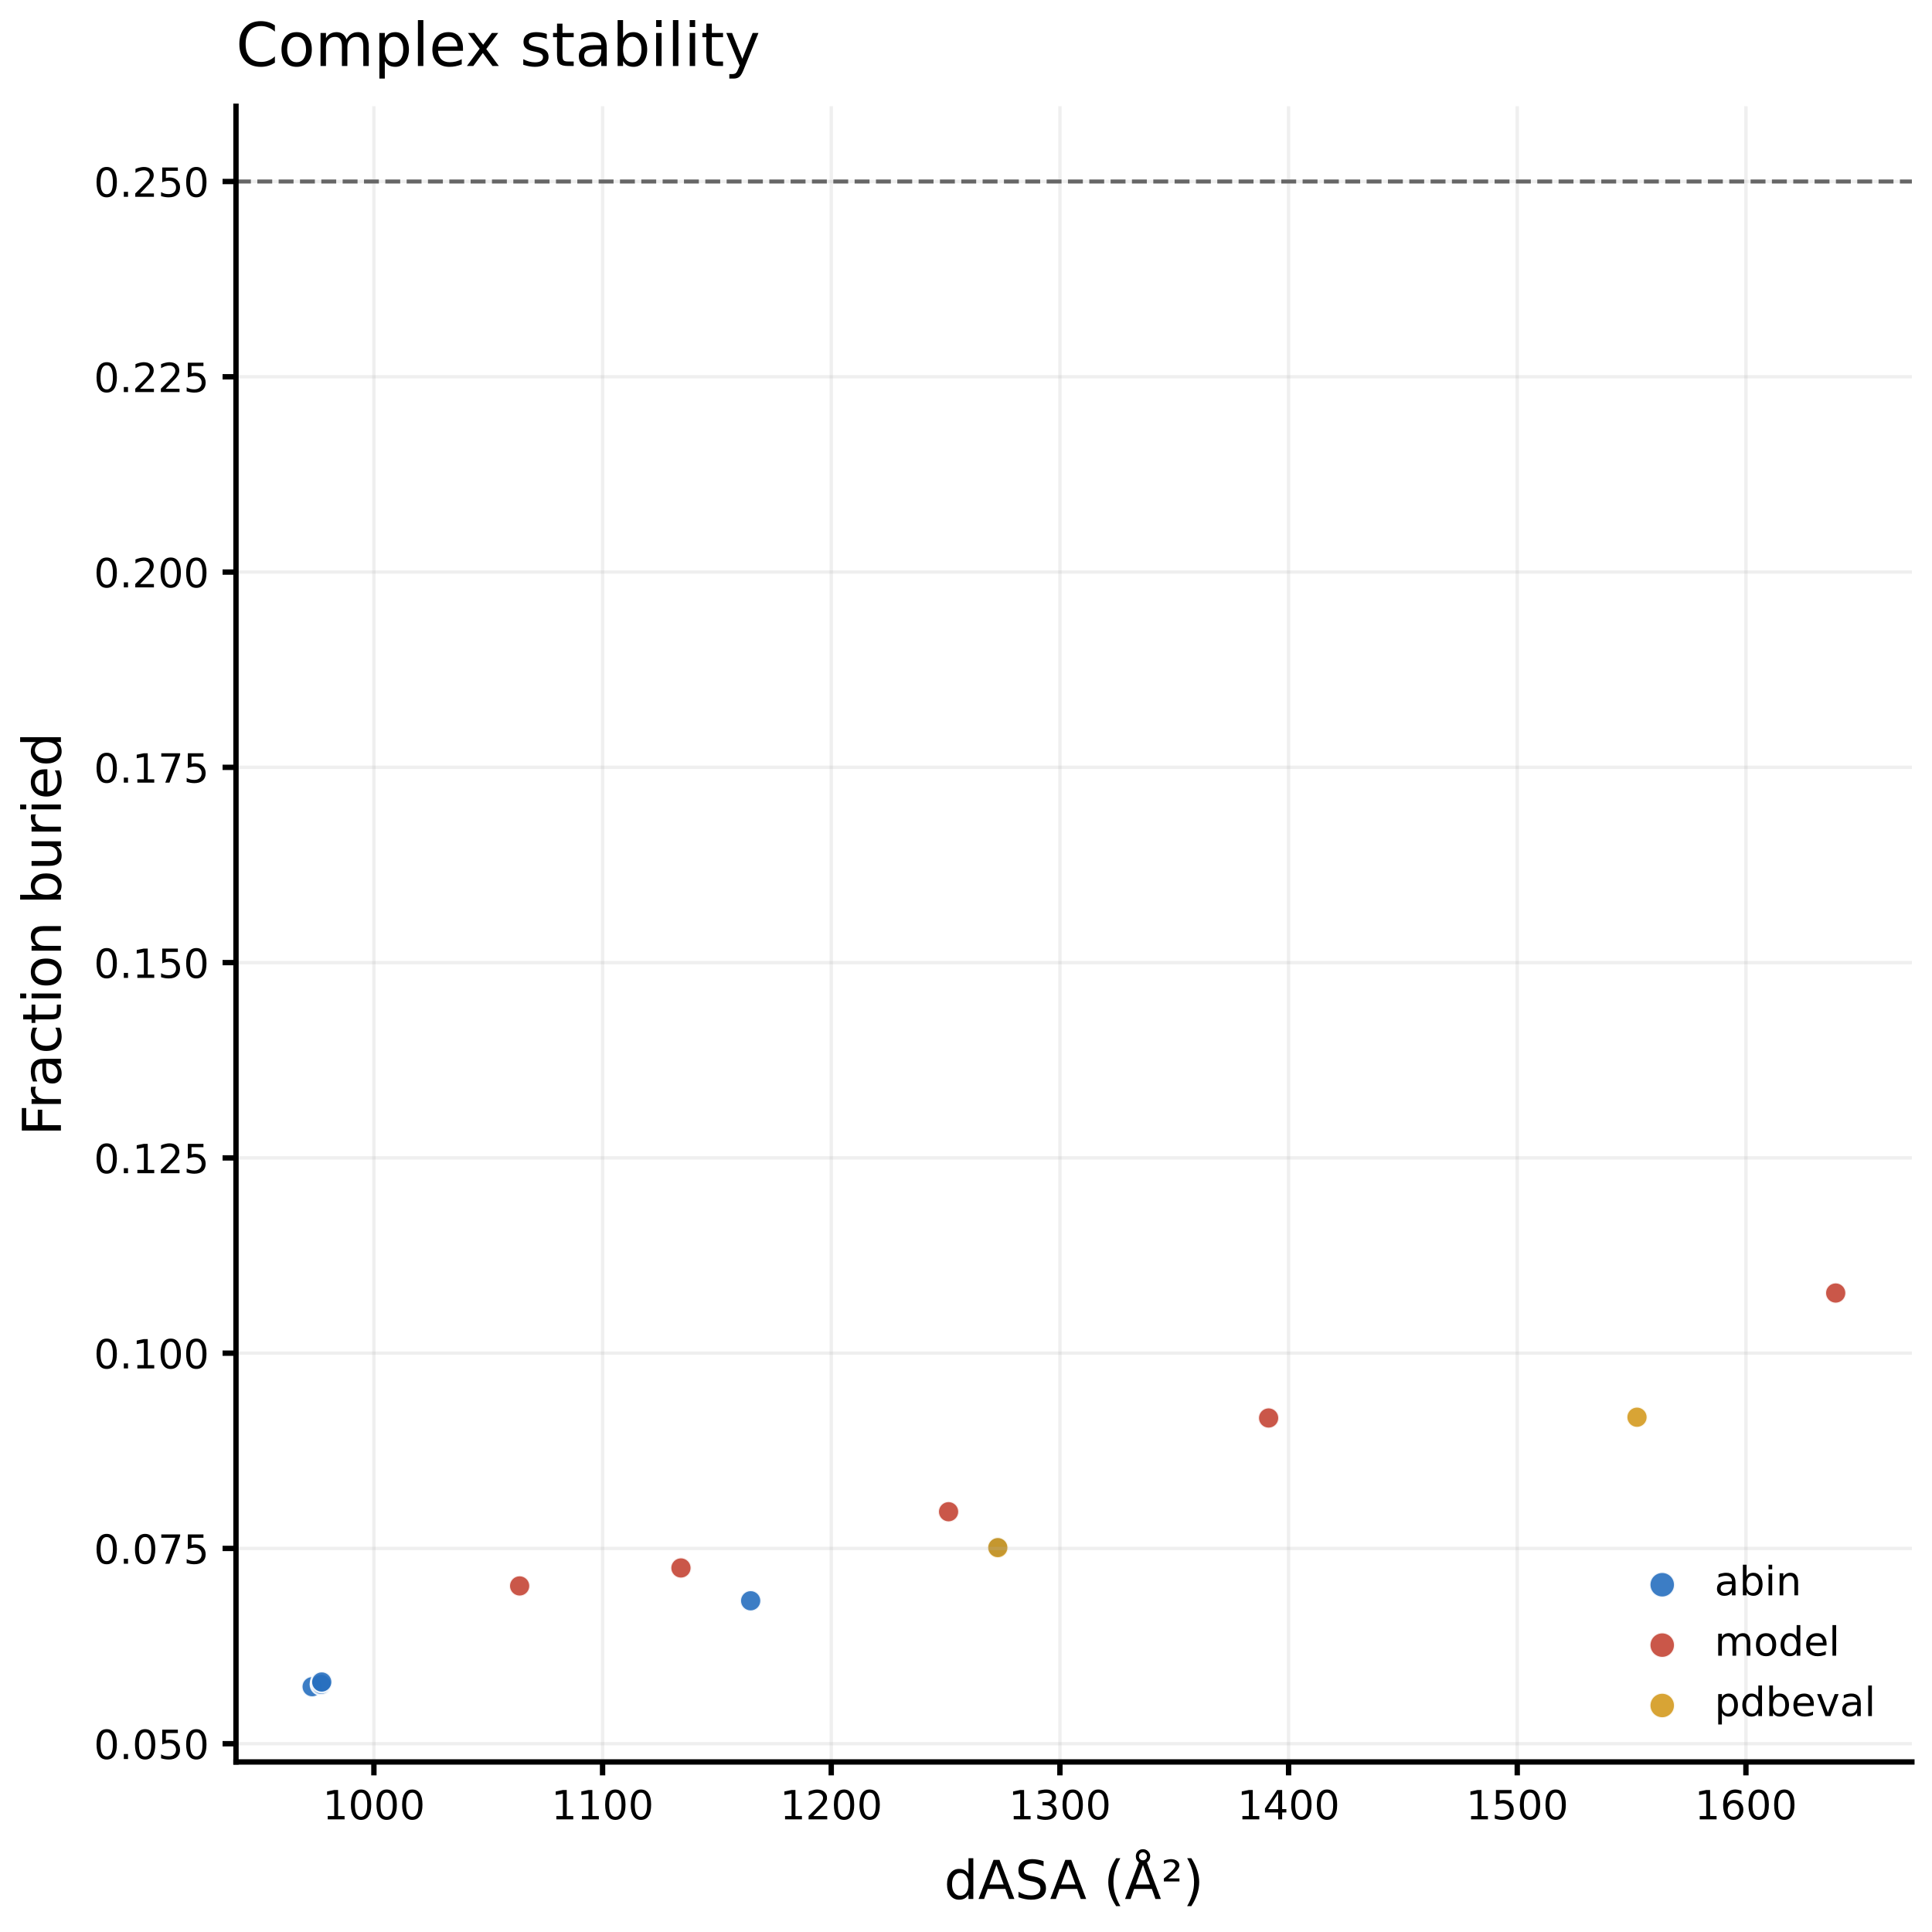
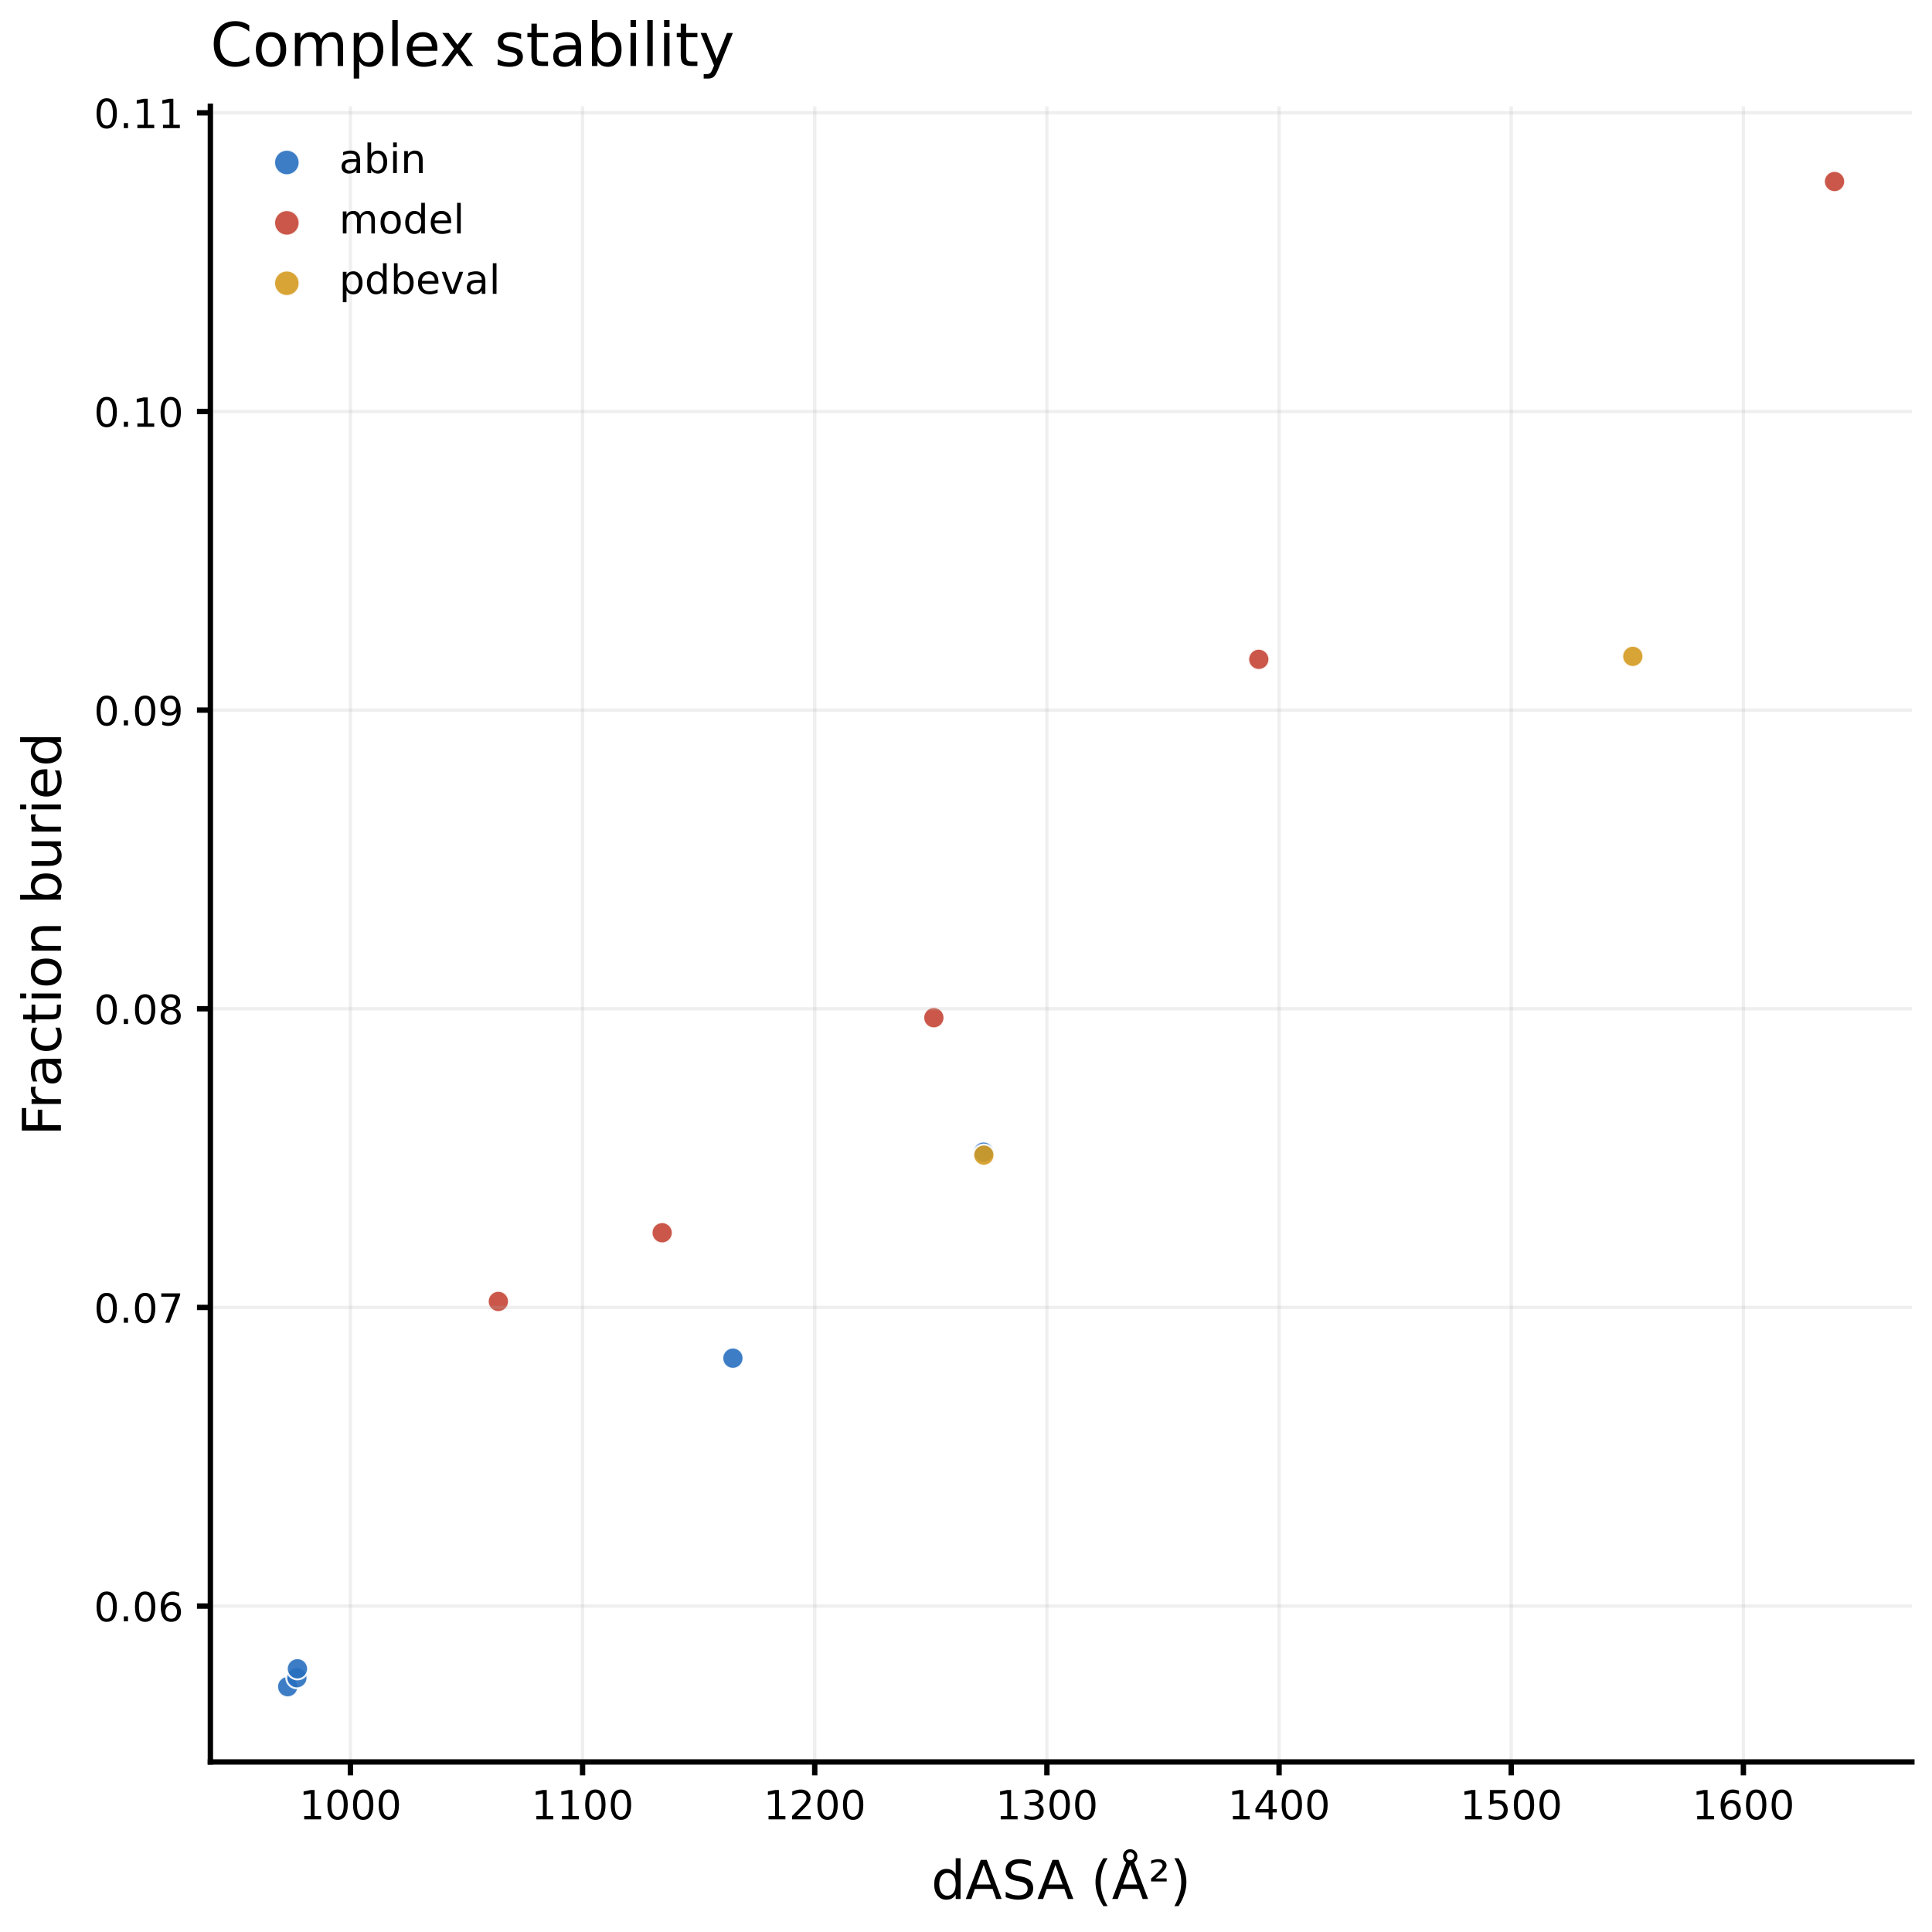
<svg xmlns="http://www.w3.org/2000/svg" xmlns:xlink="http://www.w3.org/1999/xlink" width="288pt" height="288pt" viewBox="0 0 288 288" version="1.1">
  <defs>
    <style type="text/css">*{stroke-linejoin: round; stroke-linecap: butt}</style>
  </defs>
  <g id="figure_1">
    <g id="patch_1">
      <path d="M 0 288  L 288 288  L 288 0  L 0 0  z " style="fill: #ffffff" />
    </g>
    <g id="axes_1">
      <g id="patch_2">
-         <path d="M 35.178 262.652  L 285 262.652  L 285 15.839  L 35.178 15.839  z " style="fill: #ffffff" />
+         <path d="M 31.36 262.652  L 285 262.652  L 285 15.839  L 31.36 15.839  z " style="fill: #ffffff" />
      </g>
      <g id="PathCollection_1">
        <defs>
-           <path id="m1ce276a634" d="M 0 1.581  C 0.419 1.581 0.822 1.415 1.118 1.118  C 1.415 0.822 1.581 0.419 1.581 0  C 1.581 -0.419 1.415 -0.822 1.118 -1.118  C 0.822 -1.415 0.419 -1.581 0 -1.581  C -0.419 -1.581 -0.822 -1.415 -1.118 -1.118  C -1.415 -0.822 -1.581 -0.419 -1.581 0  C -1.581 0.419 -1.415 0.822 -1.118 1.118  C -0.822 1.415 -0.419 1.581 0 1.581  z " style="stroke: #ffffff; stroke-opacity: 0.9; stroke-width: 0.3" />
+           <path id="m201f63324b" d="M 0 1.581  C 0.419 1.581 0.822 1.415 1.118 1.118  C 1.415 0.822 1.581 0.419 1.581 0  C 1.581 -0.419 1.415 -0.822 1.118 -1.118  C 0.822 -1.415 0.419 -1.581 0 -1.581  C -0.419 -1.581 -0.822 -1.415 -1.118 -1.118  C -1.415 -0.822 -1.581 -0.419 -1.581 0  C -1.581 0.419 -1.415 0.822 -1.118 1.118  C -0.822 1.415 -0.419 1.581 0 1.581  z " style="stroke: #ffffff; stroke-opacity: 0.9; stroke-width: 0.3" />
        </defs>
-         <g clip-path="url(#ped52becc96)">
-           <use xlink:href="#m1ce276a634" x="46.533" y="251.433" style="fill: #276fbf; fill-opacity: 0.9; stroke: #ffffff; stroke-opacity: 0.9; stroke-width: 0.3" />
-           <use xlink:href="#m1ce276a634" x="47.88" y="251.084" style="fill: #276fbf; fill-opacity: 0.9; stroke: #ffffff; stroke-opacity: 0.9; stroke-width: 0.3" />
-           <use xlink:href="#m1ce276a634" x="47.958" y="250.734" style="fill: #276fbf; fill-opacity: 0.9; stroke: #ffffff; stroke-opacity: 0.9; stroke-width: 0.3" />
-           <use xlink:href="#m1ce276a634" x="111.899" y="238.625" style="fill: #276fbf; fill-opacity: 0.9; stroke: #ffffff; stroke-opacity: 0.9; stroke-width: 0.3" />
-           <use xlink:href="#m1ce276a634" x="148.7" y="230.591" style="fill: #276fbf; fill-opacity: 0.9; stroke: #ffffff; stroke-opacity: 0.9; stroke-width: 0.3" />
+         <g clip-path="url(#pf60d28a68d)">
+           <use xlink:href="#m201f63324b" x="42.889" y="251.433" style="fill: #276fbf; fill-opacity: 0.9; stroke: #ffffff; stroke-opacity: 0.9; stroke-width: 0.3" />
+           <use xlink:href="#m201f63324b" x="44.256" y="250.097" style="fill: #276fbf; fill-opacity: 0.9; stroke: #ffffff; stroke-opacity: 0.9; stroke-width: 0.3" />
+           <use xlink:href="#m201f63324b" x="44.336" y="248.762" style="fill: #276fbf; fill-opacity: 0.9; stroke: #ffffff; stroke-opacity: 0.9; stroke-width: 0.3" />
+           <use xlink:href="#m201f63324b" x="109.254" y="202.462" style="fill: #276fbf; fill-opacity: 0.9; stroke: #ffffff; stroke-opacity: 0.9; stroke-width: 0.3" />
+           <use xlink:href="#m201f63324b" x="146.617" y="171.744" style="fill: #276fbf; fill-opacity: 0.9; stroke: #ffffff; stroke-opacity: 0.9; stroke-width: 0.3" />
        </g>
      </g>
      <g id="PathCollection_2">
        <defs>
-           <path id="m697846f8b7" d="M 0 1.581  C 0.419 1.581 0.822 1.415 1.118 1.118  C 1.415 0.822 1.581 0.419 1.581 0  C 1.581 -0.419 1.415 -0.822 1.118 -1.118  C 0.822 -1.415 0.419 -1.581 0 -1.581  C -0.419 -1.581 -0.822 -1.415 -1.118 -1.118  C -1.415 -0.822 -1.581 -0.419 -1.581 0  C -1.581 0.419 -1.415 0.822 -1.118 1.118  C -0.822 1.415 -0.419 1.581 0 1.581  z " style="stroke: #ffffff; stroke-opacity: 0.9; stroke-width: 0.3" />
+           <path id="mc0b39e5977" d="M 0 1.581  C 0.419 1.581 0.822 1.415 1.118 1.118  C 1.415 0.822 1.581 0.419 1.581 0  C 1.581 -0.419 1.415 -0.822 1.118 -1.118  C 0.822 -1.415 0.419 -1.581 0 -1.581  C -0.419 -1.581 -0.822 -1.415 -1.118 -1.118  C -1.415 -0.822 -1.581 -0.419 -1.581 0  C -1.581 0.419 -1.415 0.822 -1.118 1.118  C -0.822 1.415 -0.419 1.581 0 1.581  z " style="stroke: #ffffff; stroke-opacity: 0.9; stroke-width: 0.3" />
        </defs>
-         <g clip-path="url(#ped52becc96)">
-           <use xlink:href="#m697846f8b7" x="189.111" y="211.378" style="fill: #c44536; fill-opacity: 0.9; stroke: #ffffff; stroke-opacity: 0.9; stroke-width: 0.3" />
-           <use xlink:href="#m697846f8b7" x="77.461" y="236.412" style="fill: #c44536; fill-opacity: 0.9; stroke: #ffffff; stroke-opacity: 0.9; stroke-width: 0.3" />
-           <use xlink:href="#m697846f8b7" x="101.509" y="233.734" style="fill: #c44536; fill-opacity: 0.9; stroke: #ffffff; stroke-opacity: 0.9; stroke-width: 0.3" />
-           <use xlink:href="#m697846f8b7" x="141.402" y="225.351" style="fill: #c44536; fill-opacity: 0.9; stroke: #ffffff; stroke-opacity: 0.9; stroke-width: 0.3" />
-           <use xlink:href="#m697846f8b7" x="273.644" y="192.748" style="fill: #c44536; fill-opacity: 0.9; stroke: #ffffff; stroke-opacity: 0.9; stroke-width: 0.3" />
+         <g clip-path="url(#pf60d28a68d)">
+           <use xlink:href="#mc0b39e5977" x="187.646" y="98.288" style="fill: #c44536; fill-opacity: 0.9; stroke: #ffffff; stroke-opacity: 0.9; stroke-width: 0.3" />
+           <use xlink:href="#mc0b39e5977" x="74.289" y="194.003" style="fill: #c44536; fill-opacity: 0.9; stroke: #ffffff; stroke-opacity: 0.9; stroke-width: 0.3" />
+           <use xlink:href="#mc0b39e5977" x="98.706" y="183.764" style="fill: #c44536; fill-opacity: 0.9; stroke: #ffffff; stroke-opacity: 0.9; stroke-width: 0.3" />
+           <use xlink:href="#mc0b39e5977" x="139.208" y="151.711" style="fill: #c44536; fill-opacity: 0.9; stroke: #ffffff; stroke-opacity: 0.9; stroke-width: 0.3" />
+           <use xlink:href="#mc0b39e5977" x="273.471" y="27.058" style="fill: #c44536; fill-opacity: 0.9; stroke: #ffffff; stroke-opacity: 0.9; stroke-width: 0.3" />
        </g>
      </g>
      <g id="PathCollection_3">
        <defs>
-           <path id="m1a1975775b" d="M 0 1.581  C 0.419 1.581 0.822 1.415 1.118 1.118  C 1.415 0.822 1.581 0.419 1.581 0  C 1.581 -0.419 1.415 -0.822 1.118 -1.118  C 0.822 -1.415 0.419 -1.581 0 -1.581  C -0.419 -1.581 -0.822 -1.415 -1.118 -1.118  C -1.415 -0.822 -1.581 -0.419 -1.581 0  C -1.581 0.419 -1.415 0.822 -1.118 1.118  C -0.822 1.415 -0.419 1.581 0 1.581  z " style="stroke: #ffffff; stroke-opacity: 0.9; stroke-width: 0.3" />
+           <path id="mf9b1ef7be4" d="M 0 1.581  C 0.419 1.581 0.822 1.415 1.118 1.118  C 1.415 0.822 1.581 0.419 1.581 0  C 1.581 -0.419 1.415 -0.822 1.118 -1.118  C 0.822 -1.415 0.419 -1.581 0 -1.581  C -0.419 -1.581 -0.822 -1.415 -1.118 -1.118  C -1.415 -0.822 -1.581 -0.419 -1.581 0  C -1.581 0.419 -1.415 0.822 -1.118 1.118  C -0.822 1.415 -0.419 1.581 0 1.581  z " style="stroke: #ffffff; stroke-opacity: 0.9; stroke-width: 0.3" />
        </defs>
-         <g clip-path="url(#ped52becc96)">
-           <use xlink:href="#m1a1975775b" x="148.744" y="230.707" style="fill: #d49a20; fill-opacity: 0.9; stroke: #ffffff; stroke-opacity: 0.9; stroke-width: 0.3" />
-           <use xlink:href="#m1a1975775b" x="244.026" y="211.262" style="fill: #d49a20; fill-opacity: 0.9; stroke: #ffffff; stroke-opacity: 0.9; stroke-width: 0.3" />
+         <g clip-path="url(#pf60d28a68d)">
+           <use xlink:href="#mf9b1ef7be4" x="146.662" y="172.189" style="fill: #d49a20; fill-opacity: 0.9; stroke: #ffffff; stroke-opacity: 0.9; stroke-width: 0.3" />
+           <use xlink:href="#mf9b1ef7be4" x="243.4" y="97.843" style="fill: #d49a20; fill-opacity: 0.9; stroke: #ffffff; stroke-opacity: 0.9; stroke-width: 0.3" />
        </g>
      </g>
      <g id="matplotlib.axis_1">
        <g id="xtick_1">
          <g id="line2d_1">
-             <path d="M 55.737 262.652  L 55.737 15.839  " clip-path="url(#ped52becc96)" style="fill: none; stroke: #b0b0b0; stroke-opacity: 0.2; stroke-width: 0.5; stroke-linecap: square" />
+             <path d="M 52.234 262.652  L 52.234 15.839  " clip-path="url(#pf60d28a68d)" style="fill: none; stroke: #b0b0b0; stroke-opacity: 0.2; stroke-width: 0.5; stroke-linecap: square" />
          </g>
          <g id="line2d_2">
            <defs>
-               <path id="m5d9e777993" d="M 0 0  L 0 2  " style="stroke: #000000; stroke-width: 0.8" />
+               <path id="mfa333aad47" d="M 0 0  L 0 2  " style="stroke: #000000; stroke-width: 0.8" />
            </defs>
            <g>
-               <use xlink:href="#m5d9e777993" x="55.737" y="262.652" style="stroke: #000000; stroke-width: 0.8" />
+               <use xlink:href="#mfa333aad47" x="52.234" y="262.652" style="stroke: #000000; stroke-width: 0.8" />
            </g>
          </g>
          <g id="text_1">
-             <text style="font-size: 6px; font-family: 'DejaVu Sans', 'Bitstream Vera Sans', 'Computer Modern Sans Serif', 'Lucida Grande', 'Verdana', 'Geneva', 'Lucid', 'Arial', 'Helvetica', 'Avant Garde', sans-serif; text-anchor: middle" x="55.737" y="271.21" transform="rotate(-0 55.73689 271.2102)">1000</text>
+             <text style="font-size: 6px; font-family: 'DejaVu Sans', 'Bitstream Vera Sans', 'Computer Modern Sans Serif', 'Lucida Grande', 'Verdana', 'Geneva', 'Lucid', 'Arial', 'Helvetica', 'Avant Garde', sans-serif; text-anchor: middle" x="52.234" y="271.21" transform="rotate(-0 52.23356 271.2102)">1000</text>
          </g>
        </g>
        <g id="xtick_2">
          <g id="line2d_3">
-             <path d="M 89.824 262.652  L 89.824 15.839  " clip-path="url(#ped52becc96)" style="fill: none; stroke: #b0b0b0; stroke-opacity: 0.2; stroke-width: 0.5; stroke-linecap: square" />
+             <path d="M 86.842 262.652  L 86.842 15.839  " clip-path="url(#pf60d28a68d)" style="fill: none; stroke: #b0b0b0; stroke-opacity: 0.2; stroke-width: 0.5; stroke-linecap: square" />
          </g>
          <g id="line2d_4">
            <g>
-               <use xlink:href="#m5d9e777993" x="89.824" y="262.652" style="stroke: #000000; stroke-width: 0.8" />
+               <use xlink:href="#mfa333aad47" x="86.842" y="262.652" style="stroke: #000000; stroke-width: 0.8" />
            </g>
          </g>
          <g id="text_2">
-             <text style="font-size: 6px; font-family: 'DejaVu Sans', 'Bitstream Vera Sans', 'Computer Modern Sans Serif', 'Lucida Grande', 'Verdana', 'Geneva', 'Lucid', 'Arial', 'Helvetica', 'Avant Garde', sans-serif; text-anchor: middle" x="89.824" y="271.21" transform="rotate(-0 89.82433 271.2102)">1100</text>
+             <text style="font-size: 6px; font-family: 'DejaVu Sans', 'Bitstream Vera Sans', 'Computer Modern Sans Serif', 'Lucida Grande', 'Verdana', 'Geneva', 'Lucid', 'Arial', 'Helvetica', 'Avant Garde', sans-serif; text-anchor: middle" x="86.842" y="271.21" transform="rotate(-0 86.84187 271.2102)">1100</text>
          </g>
        </g>
        <g id="xtick_3">
          <g id="line2d_5">
-             <path d="M 123.912 262.652  L 123.912 15.839  " clip-path="url(#ped52becc96)" style="fill: none; stroke: #b0b0b0; stroke-opacity: 0.2; stroke-width: 0.5; stroke-linecap: square" />
+             <path d="M 121.45 262.652  L 121.45 15.839  " clip-path="url(#pf60d28a68d)" style="fill: none; stroke: #b0b0b0; stroke-opacity: 0.2; stroke-width: 0.5; stroke-linecap: square" />
          </g>
          <g id="line2d_6">
            <g>
-               <use xlink:href="#m5d9e777993" x="123.912" y="262.652" style="stroke: #000000; stroke-width: 0.8" />
+               <use xlink:href="#mfa333aad47" x="121.45" y="262.652" style="stroke: #000000; stroke-width: 0.8" />
            </g>
          </g>
          <g id="text_3">
-             <text style="font-size: 6px; font-family: 'DejaVu Sans', 'Bitstream Vera Sans', 'Computer Modern Sans Serif', 'Lucida Grande', 'Verdana', 'Geneva', 'Lucid', 'Arial', 'Helvetica', 'Avant Garde', sans-serif; text-anchor: middle" x="123.912" y="271.21" transform="rotate(-0 123.9118 271.2102)">1200</text>
+             <text style="font-size: 6px; font-family: 'DejaVu Sans', 'Bitstream Vera Sans', 'Computer Modern Sans Serif', 'Lucida Grande', 'Verdana', 'Geneva', 'Lucid', 'Arial', 'Helvetica', 'Avant Garde', sans-serif; text-anchor: middle" x="121.45" y="271.21" transform="rotate(-0 121.4502 271.2102)">1200</text>
          </g>
        </g>
        <g id="xtick_4">
          <g id="line2d_7">
-             <path d="M 157.999 262.652  L 157.999 15.839  " clip-path="url(#ped52becc96)" style="fill: none; stroke: #b0b0b0; stroke-opacity: 0.2; stroke-width: 0.5; stroke-linecap: square" />
+             <path d="M 156.059 262.652  L 156.059 15.839  " clip-path="url(#pf60d28a68d)" style="fill: none; stroke: #b0b0b0; stroke-opacity: 0.2; stroke-width: 0.5; stroke-linecap: square" />
          </g>
          <g id="line2d_8">
            <g>
-               <use xlink:href="#m5d9e777993" x="157.999" y="262.652" style="stroke: #000000; stroke-width: 0.8" />
+               <use xlink:href="#mfa333aad47" x="156.059" y="262.652" style="stroke: #000000; stroke-width: 0.8" />
            </g>
          </g>
          <g id="text_4">
-             <text style="font-size: 6px; font-family: 'DejaVu Sans', 'Bitstream Vera Sans', 'Computer Modern Sans Serif', 'Lucida Grande', 'Verdana', 'Geneva', 'Lucid', 'Arial', 'Helvetica', 'Avant Garde', sans-serif; text-anchor: middle" x="157.999" y="271.21" transform="rotate(-0 157.9992 271.2102)">1300</text>
+             <text style="font-size: 6px; font-family: 'DejaVu Sans', 'Bitstream Vera Sans', 'Computer Modern Sans Serif', 'Lucida Grande', 'Verdana', 'Geneva', 'Lucid', 'Arial', 'Helvetica', 'Avant Garde', sans-serif; text-anchor: middle" x="156.059" y="271.21" transform="rotate(-0 156.0585 271.2102)">1300</text>
          </g>
        </g>
        <g id="xtick_5">
          <g id="line2d_9">
-             <path d="M 192.087 262.652  L 192.087 15.839  " clip-path="url(#ped52becc96)" style="fill: none; stroke: #b0b0b0; stroke-opacity: 0.2; stroke-width: 0.5; stroke-linecap: square" />
+             <path d="M 190.667 262.652  L 190.667 15.839  " clip-path="url(#pf60d28a68d)" style="fill: none; stroke: #b0b0b0; stroke-opacity: 0.2; stroke-width: 0.5; stroke-linecap: square" />
          </g>
          <g id="line2d_10">
            <g>
-               <use xlink:href="#m5d9e777993" x="192.087" y="262.652" style="stroke: #000000; stroke-width: 0.8" />
+               <use xlink:href="#mfa333aad47" x="190.667" y="262.652" style="stroke: #000000; stroke-width: 0.8" />
            </g>
          </g>
          <g id="text_5">
-             <text style="font-size: 6px; font-family: 'DejaVu Sans', 'Bitstream Vera Sans', 'Computer Modern Sans Serif', 'Lucida Grande', 'Verdana', 'Geneva', 'Lucid', 'Arial', 'Helvetica', 'Avant Garde', sans-serif; text-anchor: middle" x="192.087" y="271.21" transform="rotate(-0 192.0866 271.2102)">1400</text>
+             <text style="font-size: 6px; font-family: 'DejaVu Sans', 'Bitstream Vera Sans', 'Computer Modern Sans Serif', 'Lucida Grande', 'Verdana', 'Geneva', 'Lucid', 'Arial', 'Helvetica', 'Avant Garde', sans-serif; text-anchor: middle" x="190.667" y="271.21" transform="rotate(-0 190.6668 271.2102)">1400</text>
          </g>
        </g>
        <g id="xtick_6">
          <g id="line2d_11">
-             <path d="M 226.174 262.652  L 226.174 15.839  " clip-path="url(#ped52becc96)" style="fill: none; stroke: #b0b0b0; stroke-opacity: 0.2; stroke-width: 0.5; stroke-linecap: square" />
+             <path d="M 225.275 262.652  L 225.275 15.839  " clip-path="url(#pf60d28a68d)" style="fill: none; stroke: #b0b0b0; stroke-opacity: 0.2; stroke-width: 0.5; stroke-linecap: square" />
          </g>
          <g id="line2d_12">
            <g>
-               <use xlink:href="#m5d9e777993" x="226.174" y="262.652" style="stroke: #000000; stroke-width: 0.8" />
+               <use xlink:href="#mfa333aad47" x="225.275" y="262.652" style="stroke: #000000; stroke-width: 0.8" />
            </g>
          </g>
          <g id="text_6">
-             <text style="font-size: 6px; font-family: 'DejaVu Sans', 'Bitstream Vera Sans', 'Computer Modern Sans Serif', 'Lucida Grande', 'Verdana', 'Geneva', 'Lucid', 'Arial', 'Helvetica', 'Avant Garde', sans-serif; text-anchor: middle" x="226.174" y="271.21" transform="rotate(-0 226.1741 271.2102)">1500</text>
+             <text style="font-size: 6px; font-family: 'DejaVu Sans', 'Bitstream Vera Sans', 'Computer Modern Sans Serif', 'Lucida Grande', 'Verdana', 'Geneva', 'Lucid', 'Arial', 'Helvetica', 'Avant Garde', sans-serif; text-anchor: middle" x="225.275" y="271.21" transform="rotate(-0 225.2751 271.2102)">1500</text>
          </g>
        </g>
        <g id="xtick_7">
          <g id="line2d_13">
-             <path d="M 260.261 262.652  L 260.261 15.839  " clip-path="url(#ped52becc96)" style="fill: none; stroke: #b0b0b0; stroke-opacity: 0.2; stroke-width: 0.5; stroke-linecap: square" />
+             <path d="M 259.883 262.652  L 259.883 15.839  " clip-path="url(#pf60d28a68d)" style="fill: none; stroke: #b0b0b0; stroke-opacity: 0.2; stroke-width: 0.5; stroke-linecap: square" />
          </g>
          <g id="line2d_14">
            <g>
-               <use xlink:href="#m5d9e777993" x="260.261" y="262.652" style="stroke: #000000; stroke-width: 0.8" />
+               <use xlink:href="#mfa333aad47" x="259.883" y="262.652" style="stroke: #000000; stroke-width: 0.8" />
            </g>
          </g>
          <g id="text_7">
-             <text style="font-size: 6px; font-family: 'DejaVu Sans', 'Bitstream Vera Sans', 'Computer Modern Sans Serif', 'Lucida Grande', 'Verdana', 'Geneva', 'Lucid', 'Arial', 'Helvetica', 'Avant Garde', sans-serif; text-anchor: middle" x="260.261" y="271.21" transform="rotate(-0 260.2615 271.2102)">1600</text>
+             <text style="font-size: 6px; font-family: 'DejaVu Sans', 'Bitstream Vera Sans', 'Computer Modern Sans Serif', 'Lucida Grande', 'Verdana', 'Geneva', 'Lucid', 'Arial', 'Helvetica', 'Avant Garde', sans-serif; text-anchor: middle" x="259.883" y="271.21" transform="rotate(-0 259.8835 271.2102)">1600</text>
          </g>
        </g>
        <g id="text_8">
-           <text style="font-size: 8px; font-family: 'DejaVu Sans', 'Bitstream Vera Sans', 'Computer Modern Sans Serif', 'Lucida Grande', 'Verdana', 'Geneva', 'Lucid', 'Arial', 'Helvetica', 'Avant Garde', sans-serif; text-anchor: middle" x="160.089" y="283.078" transform="rotate(-0 160.0888 283.0779)">dASA (Å²)</text>
+           <text style="font-size: 8px; font-family: 'DejaVu Sans', 'Bitstream Vera Sans', 'Computer Modern Sans Serif', 'Lucida Grande', 'Verdana', 'Geneva', 'Lucid', 'Arial', 'Helvetica', 'Avant Garde', sans-serif; text-anchor: middle" x="158.18" y="283.078" transform="rotate(-0 158.18 283.0779)">dASA (Å²)</text>
        </g>
      </g>
      <g id="matplotlib.axis_2">
        <g id="ytick_1">
          <g id="line2d_15">
-             <path d="M 35.178 259.933  L 285 259.933  " clip-path="url(#ped52becc96)" style="fill: none; stroke: #b0b0b0; stroke-opacity: 0.2; stroke-width: 0.5; stroke-linecap: square" />
+             <path d="M 31.36 239.413  L 285 239.413  " clip-path="url(#pf60d28a68d)" style="fill: none; stroke: #b0b0b0; stroke-opacity: 0.2; stroke-width: 0.5; stroke-linecap: square" />
          </g>
          <g id="line2d_16">
            <defs>
-               <path id="m489c0b24e4" d="M 0 0  L -2 0  " style="stroke: #000000; stroke-width: 0.8" />
+               <path id="mae6840b096" d="M 0 0  L -2 0  " style="stroke: #000000; stroke-width: 0.8" />
            </defs>
            <g>
-               <use xlink:href="#m489c0b24e4" x="35.178" y="259.933" style="stroke: #000000; stroke-width: 0.8" />
+               <use xlink:href="#mae6840b096" x="31.36" y="239.413" style="stroke: #000000; stroke-width: 0.8" />
            </g>
          </g>
          <g id="text_9">
-             <text style="font-size: 6px; font-family: 'DejaVu Sans', 'Bitstream Vera Sans', 'Computer Modern Sans Serif', 'Lucida Grande', 'Verdana', 'Geneva', 'Lucid', 'Arial', 'Helvetica', 'Avant Garde', sans-serif; text-anchor: end" x="31.178" y="262.212" transform="rotate(-0 31.17774 262.2121)">0.050</text>
+             <text style="font-size: 6px; font-family: 'DejaVu Sans', 'Bitstream Vera Sans', 'Computer Modern Sans Serif', 'Lucida Grande', 'Verdana', 'Geneva', 'Lucid', 'Arial', 'Helvetica', 'Avant Garde', sans-serif; text-anchor: end" x="27.36" y="241.692" transform="rotate(-0 27.36024 241.6921)">0.06</text>
          </g>
        </g>
        <g id="ytick_2">
          <g id="line2d_17">
-             <path d="M 35.178 230.823  L 285 230.823  " clip-path="url(#ped52becc96)" style="fill: none; stroke: #b0b0b0; stroke-opacity: 0.2; stroke-width: 0.5; stroke-linecap: square" />
+             <path d="M 31.36 194.894  L 285 194.894  " clip-path="url(#pf60d28a68d)" style="fill: none; stroke: #b0b0b0; stroke-opacity: 0.2; stroke-width: 0.5; stroke-linecap: square" />
          </g>
          <g id="line2d_18">
            <g>
-               <use xlink:href="#m489c0b24e4" x="35.178" y="230.823" style="stroke: #000000; stroke-width: 0.8" />
+               <use xlink:href="#mae6840b096" x="31.36" y="194.894" style="stroke: #000000; stroke-width: 0.8" />
            </g>
          </g>
          <g id="text_10">
-             <text style="font-size: 6px; font-family: 'DejaVu Sans', 'Bitstream Vera Sans', 'Computer Modern Sans Serif', 'Lucida Grande', 'Verdana', 'Geneva', 'Lucid', 'Arial', 'Helvetica', 'Avant Garde', sans-serif; text-anchor: end" x="31.178" y="233.103" transform="rotate(-0 31.17774 233.1027)">0.075</text>
+             <text style="font-size: 6px; font-family: 'DejaVu Sans', 'Bitstream Vera Sans', 'Computer Modern Sans Serif', 'Lucida Grande', 'Verdana', 'Geneva', 'Lucid', 'Arial', 'Helvetica', 'Avant Garde', sans-serif; text-anchor: end" x="27.36" y="197.173" transform="rotate(-0 27.36024 197.1732)">0.07</text>
          </g>
        </g>
        <g id="ytick_3">
          <g id="line2d_19">
-             <path d="M 35.178 201.714  L 285 201.714  " clip-path="url(#ped52becc96)" style="fill: none; stroke: #b0b0b0; stroke-opacity: 0.2; stroke-width: 0.5; stroke-linecap: square" />
+             <path d="M 31.36 150.375  L 285 150.375  " clip-path="url(#pf60d28a68d)" style="fill: none; stroke: #b0b0b0; stroke-opacity: 0.2; stroke-width: 0.5; stroke-linecap: square" />
          </g>
          <g id="line2d_20">
            <g>
-               <use xlink:href="#m489c0b24e4" x="35.178" y="201.714" style="stroke: #000000; stroke-width: 0.8" />
+               <use xlink:href="#mae6840b096" x="31.36" y="150.375" style="stroke: #000000; stroke-width: 0.8" />
            </g>
          </g>
          <g id="text_11">
-             <text style="font-size: 6px; font-family: 'DejaVu Sans', 'Bitstream Vera Sans', 'Computer Modern Sans Serif', 'Lucida Grande', 'Verdana', 'Geneva', 'Lucid', 'Arial', 'Helvetica', 'Avant Garde', sans-serif; text-anchor: end" x="31.178" y="203.993" transform="rotate(-0 31.17774 203.9933)">0.100</text>
+             <text style="font-size: 6px; font-family: 'DejaVu Sans', 'Bitstream Vera Sans', 'Computer Modern Sans Serif', 'Lucida Grande', 'Verdana', 'Geneva', 'Lucid', 'Arial', 'Helvetica', 'Avant Garde', sans-serif; text-anchor: end" x="27.36" y="152.654" transform="rotate(-0 27.36024 152.6543)">0.08</text>
          </g>
        </g>
        <g id="ytick_4">
          <g id="line2d_21">
-             <path d="M 35.178 172.605  L 285 172.605  " clip-path="url(#ped52becc96)" style="fill: none; stroke: #b0b0b0; stroke-opacity: 0.2; stroke-width: 0.5; stroke-linecap: square" />
+             <path d="M 31.36 105.856  L 285 105.856  " clip-path="url(#pf60d28a68d)" style="fill: none; stroke: #b0b0b0; stroke-opacity: 0.2; stroke-width: 0.5; stroke-linecap: square" />
          </g>
          <g id="line2d_22">
            <g>
-               <use xlink:href="#m489c0b24e4" x="35.178" y="172.605" style="stroke: #000000; stroke-width: 0.8" />
+               <use xlink:href="#mae6840b096" x="31.36" y="105.856" style="stroke: #000000; stroke-width: 0.8" />
            </g>
          </g>
          <g id="text_12">
-             <text style="font-size: 6px; font-family: 'DejaVu Sans', 'Bitstream Vera Sans', 'Computer Modern Sans Serif', 'Lucida Grande', 'Verdana', 'Geneva', 'Lucid', 'Arial', 'Helvetica', 'Avant Garde', sans-serif; text-anchor: end" x="31.178" y="174.884" transform="rotate(-0 31.17774 174.8839)">0.125</text>
+             <text style="font-size: 6px; font-family: 'DejaVu Sans', 'Bitstream Vera Sans', 'Computer Modern Sans Serif', 'Lucida Grande', 'Verdana', 'Geneva', 'Lucid', 'Arial', 'Helvetica', 'Avant Garde', sans-serif; text-anchor: end" x="27.36" y="108.135" transform="rotate(-0 27.36024 108.1354)">0.09</text>
          </g>
        </g>
        <g id="ytick_5">
          <g id="line2d_23">
-             <path d="M 35.178 143.495  L 285 143.495  " clip-path="url(#ped52becc96)" style="fill: none; stroke: #b0b0b0; stroke-opacity: 0.2; stroke-width: 0.5; stroke-linecap: square" />
+             <path d="M 31.36 61.337  L 285 61.337  " clip-path="url(#pf60d28a68d)" style="fill: none; stroke: #b0b0b0; stroke-opacity: 0.2; stroke-width: 0.5; stroke-linecap: square" />
          </g>
          <g id="line2d_24">
            <g>
-               <use xlink:href="#m489c0b24e4" x="35.178" y="143.495" style="stroke: #000000; stroke-width: 0.8" />
+               <use xlink:href="#mae6840b096" x="31.36" y="61.337" style="stroke: #000000; stroke-width: 0.8" />
            </g>
          </g>
          <g id="text_13">
-             <text style="font-size: 6px; font-family: 'DejaVu Sans', 'Bitstream Vera Sans', 'Computer Modern Sans Serif', 'Lucida Grande', 'Verdana', 'Geneva', 'Lucid', 'Arial', 'Helvetica', 'Avant Garde', sans-serif; text-anchor: end" x="31.178" y="145.775" transform="rotate(-0 31.17774 145.7745)">0.150</text>
+             <text style="font-size: 6px; font-family: 'DejaVu Sans', 'Bitstream Vera Sans', 'Computer Modern Sans Serif', 'Lucida Grande', 'Verdana', 'Geneva', 'Lucid', 'Arial', 'Helvetica', 'Avant Garde', sans-serif; text-anchor: end" x="27.36" y="63.616" transform="rotate(-0 27.36024 63.61645)">0.10</text>
          </g>
        </g>
        <g id="ytick_6">
          <g id="line2d_25">
-             <path d="M 35.178 114.386  L 285 114.386  " clip-path="url(#ped52becc96)" style="fill: none; stroke: #b0b0b0; stroke-opacity: 0.2; stroke-width: 0.5; stroke-linecap: square" />
+             <path d="M 31.36 16.818  L 285 16.818  " clip-path="url(#pf60d28a68d)" style="fill: none; stroke: #b0b0b0; stroke-opacity: 0.2; stroke-width: 0.5; stroke-linecap: square" />
          </g>
          <g id="line2d_26">
            <g>
-               <use xlink:href="#m489c0b24e4" x="35.178" y="114.386" style="stroke: #000000; stroke-width: 0.8" />
+               <use xlink:href="#mae6840b096" x="31.36" y="16.818" style="stroke: #000000; stroke-width: 0.8" />
            </g>
          </g>
          <g id="text_14">
-             <text style="font-size: 6px; font-family: 'DejaVu Sans', 'Bitstream Vera Sans', 'Computer Modern Sans Serif', 'Lucida Grande', 'Verdana', 'Geneva', 'Lucid', 'Arial', 'Helvetica', 'Avant Garde', sans-serif; text-anchor: end" x="31.178" y="116.665" transform="rotate(-0 31.17774 116.6651)">0.175</text>
-           </g>
-         </g>
-         <g id="ytick_7">
-           <g id="line2d_27">
-             <path d="M 35.178 85.276  L 285 85.276  " clip-path="url(#ped52becc96)" style="fill: none; stroke: #b0b0b0; stroke-opacity: 0.2; stroke-width: 0.5; stroke-linecap: square" />
-           </g>
-           <g id="line2d_28">
-             <g>
-               <use xlink:href="#m489c0b24e4" x="35.178" y="85.276" style="stroke: #000000; stroke-width: 0.8" />
-             </g>
-           </g>
-           <g id="text_15">
-             <text style="font-size: 6px; font-family: 'DejaVu Sans', 'Bitstream Vera Sans', 'Computer Modern Sans Serif', 'Lucida Grande', 'Verdana', 'Geneva', 'Lucid', 'Arial', 'Helvetica', 'Avant Garde', sans-serif; text-anchor: end" x="31.178" y="87.556" transform="rotate(-0 31.17774 87.5557)">0.200</text>
-           </g>
-         </g>
-         <g id="ytick_8">
-           <g id="line2d_29">
-             <path d="M 35.178 56.167  L 285 56.167  " clip-path="url(#ped52becc96)" style="fill: none; stroke: #b0b0b0; stroke-opacity: 0.2; stroke-width: 0.5; stroke-linecap: square" />
-           </g>
-           <g id="line2d_30">
-             <g>
-               <use xlink:href="#m489c0b24e4" x="35.178" y="56.167" style="stroke: #000000; stroke-width: 0.8" />
-             </g>
-           </g>
-           <g id="text_16">
-             <text style="font-size: 6px; font-family: 'DejaVu Sans', 'Bitstream Vera Sans', 'Computer Modern Sans Serif', 'Lucida Grande', 'Verdana', 'Geneva', 'Lucid', 'Arial', 'Helvetica', 'Avant Garde', sans-serif; text-anchor: end" x="31.178" y="58.446" transform="rotate(-0 31.17774 58.4463)">0.225</text>
-           </g>
-         </g>
-         <g id="ytick_9">
-           <g id="line2d_31">
-             <path d="M 35.178 27.058  L 285 27.058  " clip-path="url(#ped52becc96)" style="fill: none; stroke: #b0b0b0; stroke-opacity: 0.2; stroke-width: 0.5; stroke-linecap: square" />
-           </g>
-           <g id="line2d_32">
-             <g>
-               <use xlink:href="#m489c0b24e4" x="35.178" y="27.058" style="stroke: #000000; stroke-width: 0.8" />
-             </g>
-           </g>
-           <g id="text_17">
-             <text style="font-size: 6px; font-family: 'DejaVu Sans', 'Bitstream Vera Sans', 'Computer Modern Sans Serif', 'Lucida Grande', 'Verdana', 'Geneva', 'Lucid', 'Arial', 'Helvetica', 'Avant Garde', sans-serif; text-anchor: end" x="31.178" y="29.337" transform="rotate(-0 31.17774 29.33689)">0.250</text>
-           </g>
-         </g>
-         <g id="text_18">
+             <text style="font-size: 6px; font-family: 'DejaVu Sans', 'Bitstream Vera Sans', 'Computer Modern Sans Serif', 'Lucida Grande', 'Verdana', 'Geneva', 'Lucid', 'Arial', 'Helvetica', 'Avant Garde', sans-serif; text-anchor: end" x="27.36" y="19.098" transform="rotate(-0 27.36024 19.09755)">0.11</text>
+           </g>
+         </g>
+         <g id="text_15">
          <text style="font-size: 8px; font-family: 'DejaVu Sans', 'Bitstream Vera Sans', 'Computer Modern Sans Serif', 'Lucida Grande', 'Verdana', 'Geneva', 'Lucid', 'Arial', 'Helvetica', 'Avant Garde', sans-serif; text-anchor: middle" x="9.079" y="139.245" transform="rotate(-90 9.07899 139.2452)">Fraction buried</text>
        </g>
      </g>
-       <g id="line2d_33">
-         <path d="M 35.178 27.058  L 285 27.058  " clip-path="url(#ped52becc96)" style="fill: none; stroke-dasharray: 2.22,0.96; stroke-dashoffset: 0; stroke: #666666; stroke-width: 0.6" />
-       </g>
      <g id="patch_3">
-         <path d="M 35.178 262.652  L 35.178 15.839  " style="fill: none; stroke: #000000; stroke-width: 0.8; stroke-linejoin: miter; stroke-linecap: square" />
+         <path d="M 31.36 262.652  L 31.36 15.839  " style="fill: none; stroke: #000000; stroke-width: 0.8; stroke-linejoin: miter; stroke-linecap: square" />
      </g>
      <g id="patch_4">
-         <path d="M 35.178 262.652  L 285 262.652  " style="fill: none; stroke: #000000; stroke-width: 0.8; stroke-linejoin: miter; stroke-linecap: square" />
-       </g>
-       <g id="text_19">
-         <text style="font-size: 9px; font-family: 'DejaVu Sans', 'Bitstream Vera Sans', 'Computer Modern Sans Serif', 'Lucida Grande', 'Verdana', 'Geneva', 'Lucid', 'Arial', 'Helvetica', 'Avant Garde', sans-serif; text-anchor: start" x="35.178" y="9.839" transform="rotate(-0 35.17774 9.838834)">Complex stability</text>
+         <path d="M 31.36 262.652  L 285 262.652  " style="fill: none; stroke: #000000; stroke-width: 0.8; stroke-linejoin: miter; stroke-linecap: square" />
+       </g>
+       <g id="text_16">
+         <text style="font-size: 9px; font-family: 'DejaVu Sans', 'Bitstream Vera Sans', 'Computer Modern Sans Serif', 'Lucida Grande', 'Verdana', 'Geneva', 'Lucid', 'Arial', 'Helvetica', 'Avant Garde', sans-serif; text-anchor: start" x="31.36" y="9.839" transform="rotate(-0 31.36024 9.838834)">Complex stability</text>
      </g>
      <g id="legend_1">
        <g id="PathCollection_4">
          <defs>
-             <path id="m3a2778a37b" d="M 0 1.897  C 0.503 1.897 0.986 1.697 1.342 1.342  C 1.697 0.986 1.897 0.503 1.897 0  C 1.897 -0.503 1.697 -0.986 1.342 -1.342  C 0.986 -1.697 0.503 -1.897 0 -1.897  C -0.503 -1.897 -0.986 -1.697 -1.342 -1.342  C -1.697 -0.986 -1.897 -0.503 -1.897 0  C -1.897 0.503 -1.697 0.986 -1.342 1.342  C -0.986 1.697 -0.503 1.897 0 1.897  z " style="stroke: #ffffff; stroke-opacity: 0.9; stroke-width: 0.3" />
+             <path id="m84d3a56e27" d="M 0 1.897  C 0.503 1.897 0.986 1.697 1.342 1.342  C 1.697 0.986 1.897 0.503 1.897 0  C 1.897 -0.503 1.697 -0.986 1.342 -1.342  C 0.986 -1.697 0.503 -1.897 0 -1.897  C -0.503 -1.897 -0.986 -1.697 -1.342 -1.342  C -1.697 -0.986 -1.897 -0.503 -1.897 0  C -1.897 0.503 -1.697 0.986 -1.342 1.342  C -0.986 1.697 -0.503 1.897 0 1.897  z " style="stroke: #ffffff; stroke-opacity: 0.9; stroke-width: 0.3" />
          </defs>
          <g>
-             <use xlink:href="#m3a2778a37b" x="247.786" y="236.234" style="fill: #276fbf; fill-opacity: 0.9; stroke: #ffffff; stroke-opacity: 0.9; stroke-width: 0.3" />
-           </g>
-         </g>
-         <g id="text_20">
-           <text style="font-size: 6px; font-family: 'DejaVu Sans', 'Bitstream Vera Sans', 'Computer Modern Sans Serif', 'Lucida Grande', 'Verdana', 'Geneva', 'Lucid', 'Arial', 'Helvetica', 'Avant Garde', sans-serif; text-anchor: start" x="255.586" y="237.809" transform="rotate(-0 255.5857 237.8093)">abin</text>
+             <use xlink:href="#m84d3a56e27" x="42.76" y="24.223" style="fill: #276fbf; fill-opacity: 0.9; stroke: #ffffff; stroke-opacity: 0.9; stroke-width: 0.3" />
+           </g>
+         </g>
+         <g id="text_17">
+           <text style="font-size: 6px; font-family: 'DejaVu Sans', 'Bitstream Vera Sans', 'Computer Modern Sans Serif', 'Lucida Grande', 'Verdana', 'Geneva', 'Lucid', 'Arial', 'Helvetica', 'Avant Garde', sans-serif; text-anchor: start" x="50.56" y="25.798" transform="rotate(-0 50.56024 25.7979)">abin</text>
        </g>
        <g id="PathCollection_5">
          <defs>
-             <path id="mb436d8cd89" d="M 0 1.897  C 0.503 1.897 0.986 1.697 1.342 1.342  C 1.697 0.986 1.897 0.503 1.897 0  C 1.897 -0.503 1.697 -0.986 1.342 -1.342  C 0.986 -1.697 0.503 -1.897 0 -1.897  C -0.503 -1.897 -0.986 -1.697 -1.342 -1.342  C -1.697 -0.986 -1.897 -0.503 -1.897 0  C -1.897 0.503 -1.697 0.986 -1.342 1.342  C -0.986 1.697 -0.503 1.897 0 1.897  z " style="stroke: #ffffff; stroke-opacity: 0.9; stroke-width: 0.3" />
+             <path id="m0c6ebc9e11" d="M 0 1.897  C 0.503 1.897 0.986 1.697 1.342 1.342  C 1.697 0.986 1.897 0.503 1.897 0  C 1.897 -0.503 1.697 -0.986 1.342 -1.342  C 0.986 -1.697 0.503 -1.897 0 -1.897  C -0.503 -1.897 -0.986 -1.697 -1.342 -1.342  C -1.697 -0.986 -1.897 -0.503 -1.897 0  C -1.897 0.503 -1.697 0.986 -1.342 1.342  C -0.986 1.697 -0.503 1.897 0 1.897  z " style="stroke: #ffffff; stroke-opacity: 0.9; stroke-width: 0.3" />
          </defs>
          <g>
-             <use xlink:href="#mb436d8cd89" x="247.786" y="245.235" style="fill: #c44536; fill-opacity: 0.9; stroke: #ffffff; stroke-opacity: 0.9; stroke-width: 0.3" />
-           </g>
-         </g>
-         <g id="text_21">
-           <text style="font-size: 6px; font-family: 'DejaVu Sans', 'Bitstream Vera Sans', 'Computer Modern Sans Serif', 'Lucida Grande', 'Verdana', 'Geneva', 'Lucid', 'Arial', 'Helvetica', 'Avant Garde', sans-serif; text-anchor: start" x="255.586" y="246.81" transform="rotate(-0 255.5857 246.8098)">model</text>
+             <use xlink:href="#m0c6ebc9e11" x="42.76" y="33.223" style="fill: #c44536; fill-opacity: 0.9; stroke: #ffffff; stroke-opacity: 0.9; stroke-width: 0.3" />
+           </g>
+         </g>
+         <g id="text_18">
+           <text style="font-size: 6px; font-family: 'DejaVu Sans', 'Bitstream Vera Sans', 'Computer Modern Sans Serif', 'Lucida Grande', 'Verdana', 'Geneva', 'Lucid', 'Arial', 'Helvetica', 'Avant Garde', sans-serif; text-anchor: start" x="50.56" y="34.798" transform="rotate(-0 50.56024 34.79836)">model</text>
        </g>
        <g id="PathCollection_6">
          <defs>
-             <path id="md5b440925d" d="M 0 1.897  C 0.503 1.897 0.986 1.697 1.342 1.342  C 1.697 0.986 1.897 0.503 1.897 0  C 1.897 -0.503 1.697 -0.986 1.342 -1.342  C 0.986 -1.697 0.503 -1.897 0 -1.897  C -0.503 -1.897 -0.986 -1.697 -1.342 -1.342  C -1.697 -0.986 -1.897 -0.503 -1.897 0  C -1.897 0.503 -1.697 0.986 -1.342 1.342  C -0.986 1.697 -0.503 1.897 0 1.897  z " style="stroke: #ffffff; stroke-opacity: 0.9; stroke-width: 0.3" />
+             <path id="mfb97d28d6f" d="M 0 1.897  C 0.503 1.897 0.986 1.697 1.342 1.342  C 1.697 0.986 1.897 0.503 1.897 0  C 1.897 -0.503 1.697 -0.986 1.342 -1.342  C 0.986 -1.697 0.503 -1.897 0 -1.897  C -0.503 -1.897 -0.986 -1.697 -1.342 -1.342  C -1.697 -0.986 -1.897 -0.503 -1.897 0  C -1.897 0.503 -1.697 0.986 -1.342 1.342  C -0.986 1.697 -0.503 1.897 0 1.897  z " style="stroke: #ffffff; stroke-opacity: 0.9; stroke-width: 0.3" />
          </defs>
          <g>
-             <use xlink:href="#md5b440925d" x="247.786" y="254.235" style="fill: #d49a20; fill-opacity: 0.9; stroke: #ffffff; stroke-opacity: 0.9; stroke-width: 0.3" />
-           </g>
-         </g>
-         <g id="text_22">
-           <text style="font-size: 6px; font-family: 'DejaVu Sans', 'Bitstream Vera Sans', 'Computer Modern Sans Serif', 'Lucida Grande', 'Verdana', 'Geneva', 'Lucid', 'Arial', 'Helvetica', 'Avant Garde', sans-serif; text-anchor: start" x="255.586" y="255.81" transform="rotate(-0 255.5857 255.8102)">pdbeval</text>
+             <use xlink:href="#mfb97d28d6f" x="42.76" y="42.224" style="fill: #d49a20; fill-opacity: 0.9; stroke: #ffffff; stroke-opacity: 0.9; stroke-width: 0.3" />
+           </g>
+         </g>
+         <g id="text_19">
+           <text style="font-size: 6px; font-family: 'DejaVu Sans', 'Bitstream Vera Sans', 'Computer Modern Sans Serif', 'Lucida Grande', 'Verdana', 'Geneva', 'Lucid', 'Arial', 'Helvetica', 'Avant Garde', sans-serif; text-anchor: start" x="50.56" y="43.799" transform="rotate(-0 50.56024 43.79883)">pdbeval</text>
        </g>
      </g>
    </g>
  </g>
  <defs>
-     <clipPath id="ped52becc96">
-       <rect x="35.178" y="15.839" width="249.822" height="246.813" />
+     <clipPath id="pf60d28a68d">
+       <rect x="31.36" y="15.839" width="253.64" height="246.813" />
    </clipPath>
  </defs>
</svg>
